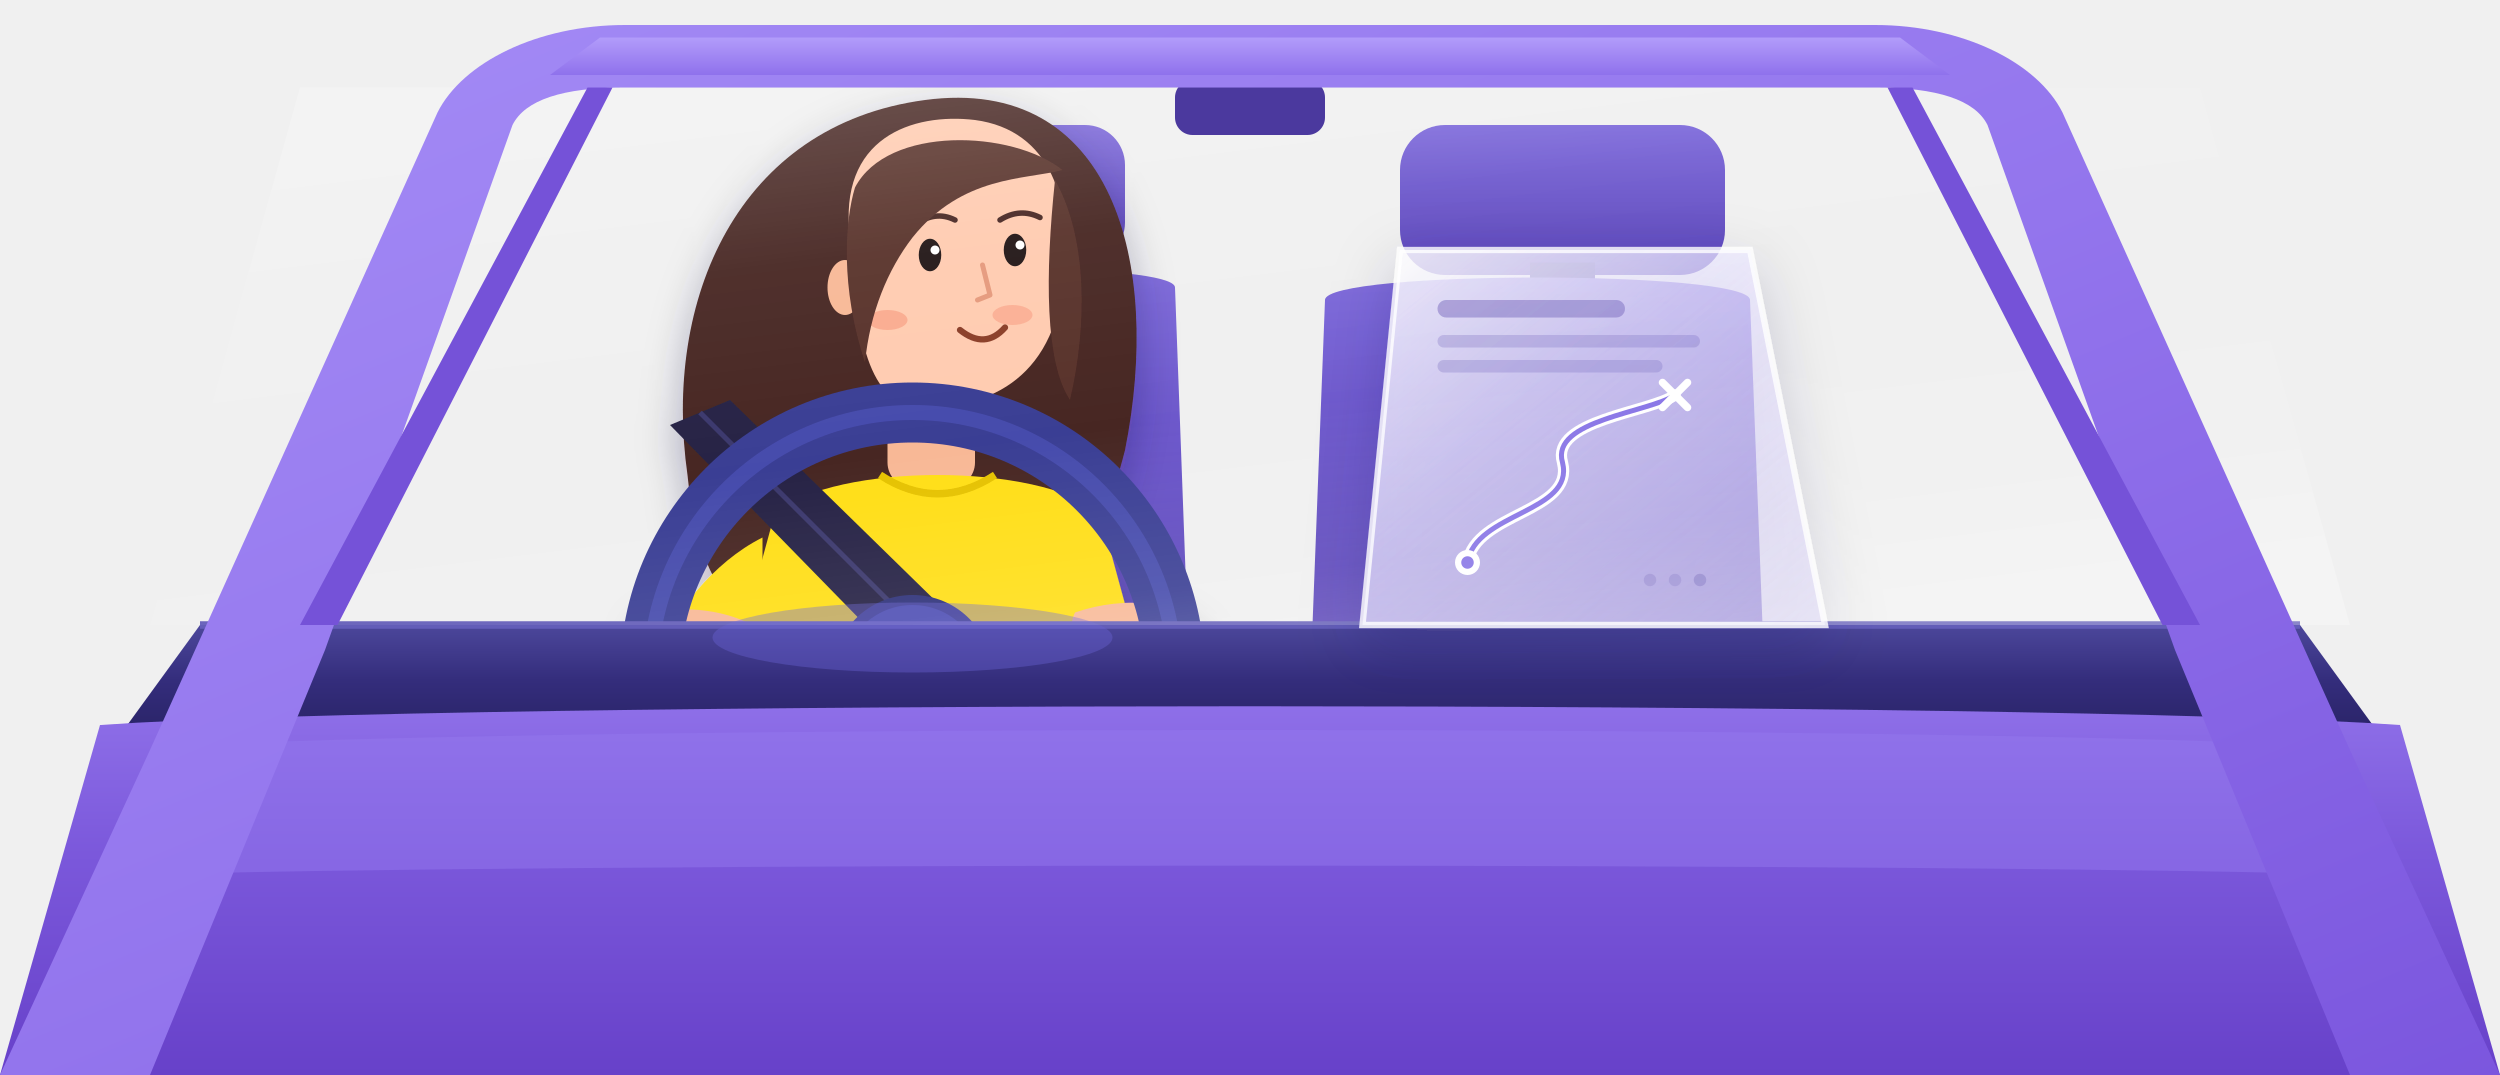
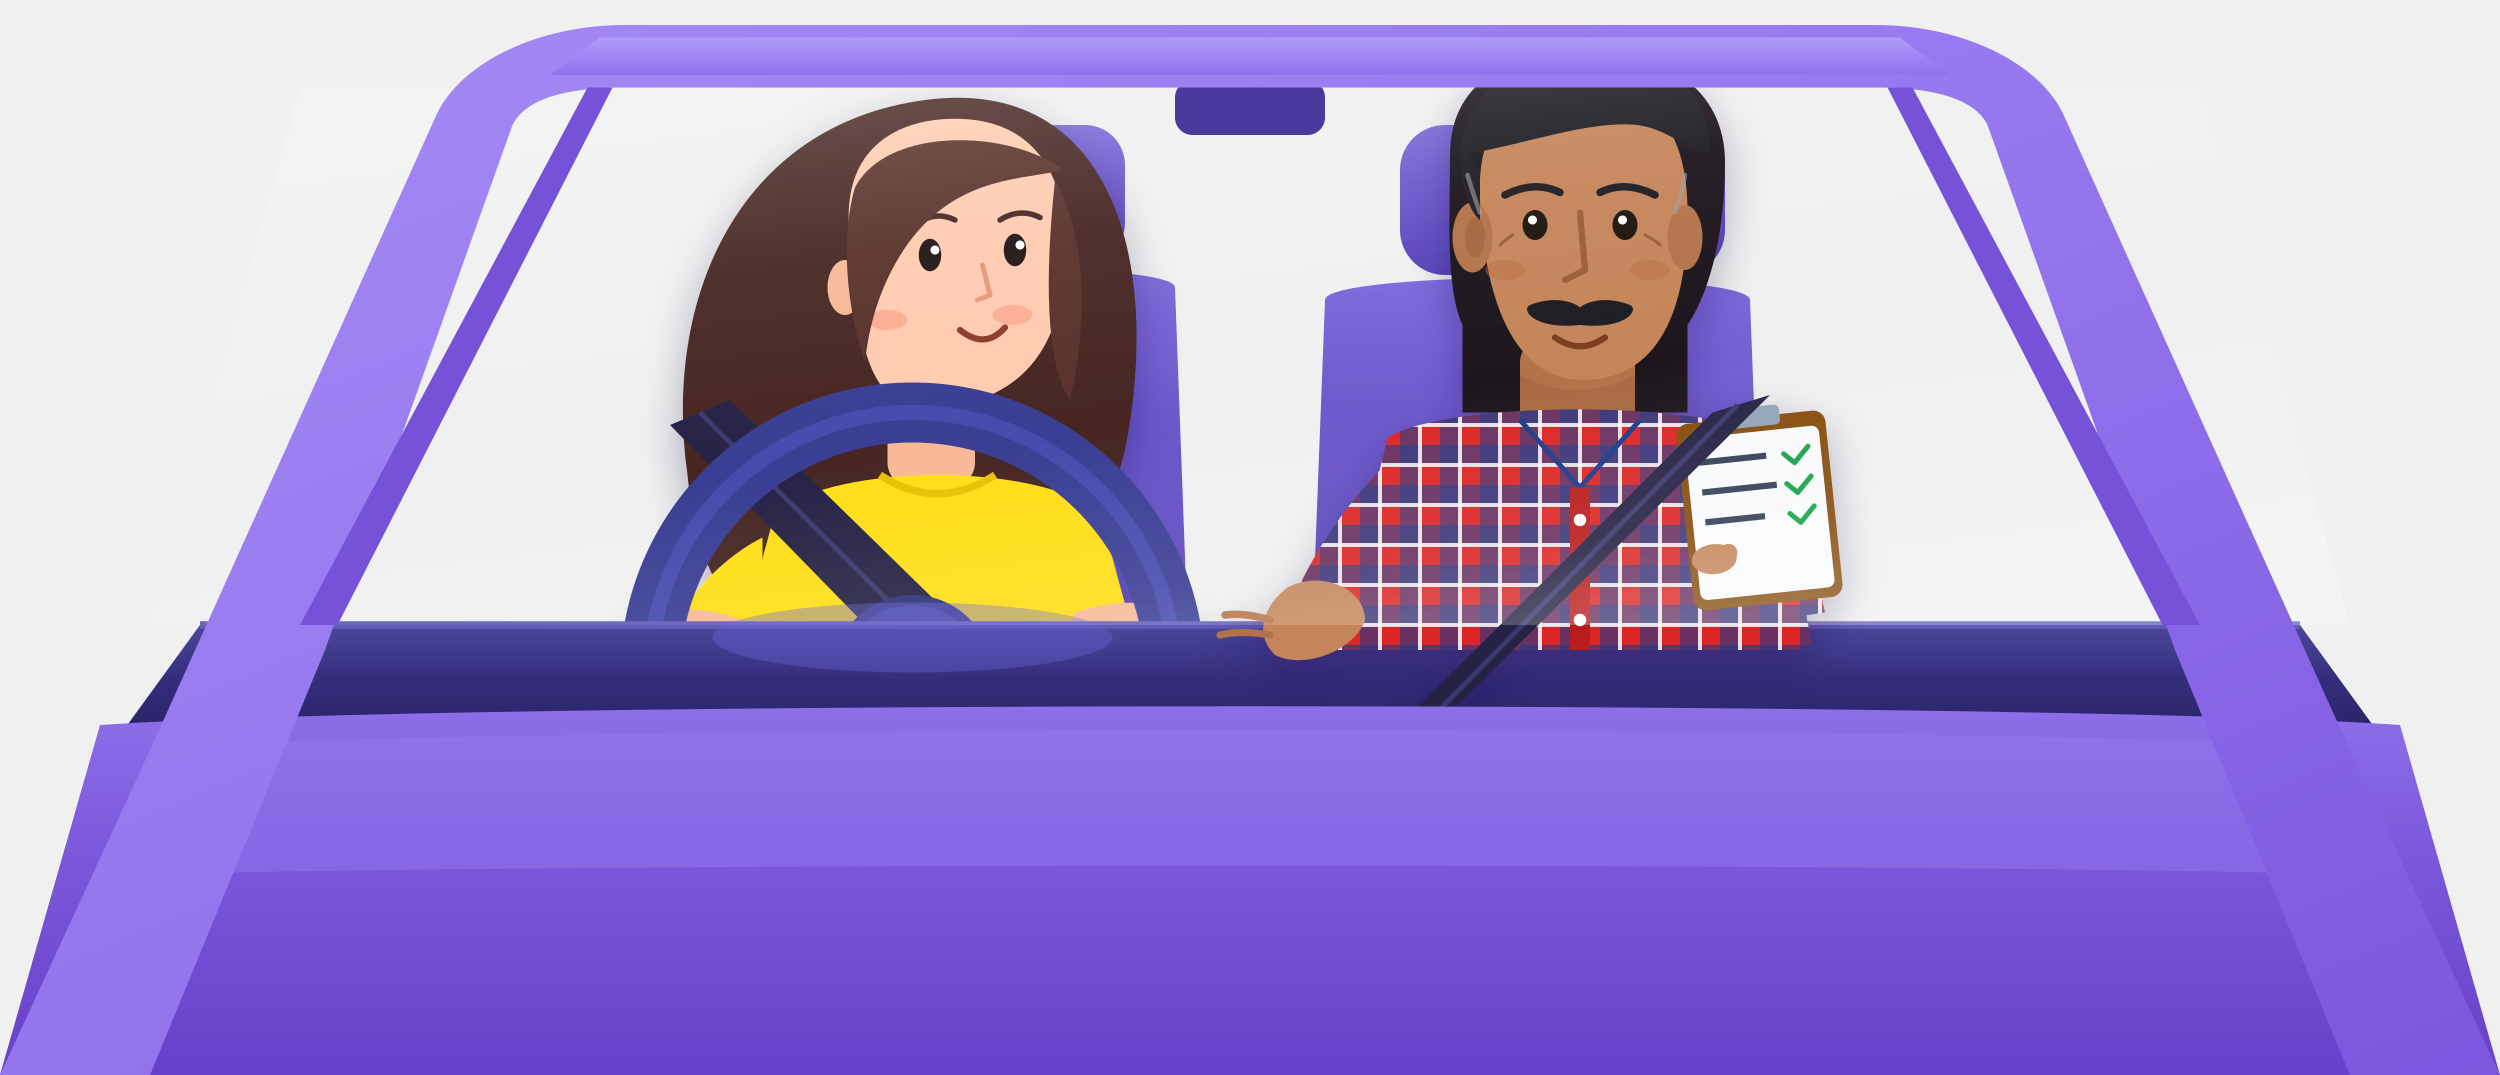
<svg xmlns="http://www.w3.org/2000/svg" viewBox="0 190 1000 430" width="1000" height="430" fill="none">
  <defs>
    <linearGradient id="cockpitPillar" x1="0%" y1="0%" x2="100%" y2="100%">
      <stop offset="0%" stop-color="#A58DF6" />
      <stop offset="50%" stop-color="#9375ED" />
      <stop offset="100%" stop-color="#7B56DE" />
    </linearGradient>
    <linearGradient id="cockpitRoof" x1="0%" y1="0%" x2="0%" y2="100%">
      <stop offset="0%" stop-color="#B29CFA" />
      <stop offset="100%" stop-color="#8F71EC" />
    </linearGradient>
    <linearGradient id="cockpitHood" x1="0%" y1="0%" x2="0%" y2="100%">
      <stop offset="0%" stop-color="#8E6FE8" />
      <stop offset="40%" stop-color="#7B58DB" />
      <stop offset="100%" stop-color="#6741C9" />
    </linearGradient>
    <linearGradient id="cockpitDash" x1="0%" y1="0%" x2="0%" y2="100%">
      <stop offset="0%" stop-color="#4C479B" />
      <stop offset="40%" stop-color="#342D7C" />
      <stop offset="100%" stop-color="#241E5C" />
    </linearGradient>
    <linearGradient id="cockpitSeat" x1="0%" y1="0%" x2="0%" y2="100%">
      <stop offset="0%" stop-color="#7C68DA" />
      <stop offset="100%" stop-color="#5842B8" />
    </linearGradient>
    <linearGradient id="cockpitHudGlass" x1="0%" y1="0%" x2="100%" y2="100%">
      <stop offset="0%" stop-color="#FFFFFF" stop-opacity="0.85" />
      <stop offset="40%" stop-color="#EAE6FF" stop-opacity="0.70" />
      <stop offset="100%" stop-color="#D6CEF8" stop-opacity="0.55" />
    </linearGradient>
    <linearGradient id="cockpitWindshieldSheen" x1="20%" y1="0%" x2="70%" y2="100%">
      <stop offset="0%" stop-color="#FFFFFF" stop-opacity="0.22" />
      <stop offset="30%" stop-color="#FFFFFF" stop-opacity="0.05" />
      <stop offset="60%" stop-color="#FFFFFF" stop-opacity="0" />
      <stop offset="85%" stop-color="#FFFFFF" stop-opacity="0.10" />
      <stop offset="100%" stop-color="#FFFFFF" stop-opacity="0.25" />
    </linearGradient>
    <filter id="cockpitDriverShadow" x="-10%" y="-10%" width="120%" height="120%">
      <feDropShadow dx="0" dy="6" stdDeviation="8" flood-color="#1A1344" flood-opacity="0.3" />
    </filter>
    <filter id="cockpitHudShadow" x="-20%" y="-20%" width="140%" height="140%">
      <feDropShadow dx="0" dy="8" stdDeviation="12" flood-color="#201850" flood-opacity="0.25" />
    </filter>
+     <pattern id="checkShirt" width="16" height="16" patternUnits="userSpaceOnUse">
+       <rect width="16" height="16" fill="#DC2626" />
+       <rect x="0" y="0" width="8" height="16" fill="#1E3A8A" opacity="0.6" />
+       <rect x="0" y="0" width="16" height="8" fill="#1E3A8A" opacity="0.6" />
+       <line x1="8" y1="0" x2="8" y2="16" stroke="#FFFFFF" stroke-width="1.6" opacity="0.85" />
+       <line x1="0" y1="8" x2="16" y2="8" stroke="#FFFFFF" stroke-width="1.6" opacity="0.85" />
+     </pattern>
  </defs>
  <g fill="url(#cockpitSeat)">
    <rect x="365" y="240" width="85" height="55" rx="16" />
    <rect x="395" y="290" width="25" height="20" fill="#4B399E" />
    <path d="M345 305 C345 295 470 295 470 305 L475 440 L340 440 Z" />
  </g>
  <g fill="url(#cockpitSeat)">
    <rect x="560" y="240" width="130" height="60" rx="18" />
    <rect x="612" y="295" width="26" height="20" fill="#4B399E" />
    <path d="M530 310 C530 298 700 298 700 310 L705 440 L525 440 Z" />
  </g>
  <g id="driver-cockpit-girl" filter="url(#cockpitDriverShadow)">
    <path d="M275 380 C265 310 295 240 370 230 C445 220 465 295 450 370 C440 410 420 440 405 440 C370 440 360 410 330 430 C300 450 280 430 275 380 Z" fill="#472621" />
    <rect x="355" y="340" width="35" height="45" rx="10" fill="#F8B896" />
    <ellipse cx="338" cy="305" rx="7" ry="11" fill="#F8B896" />
    <path d="M340 285 C335 245 365 235 390 238 C420 242 430 270 425 305 C420 345 390 355 365 352 C345 350 342 315 340 285 Z" fill="#FFCBB0" />
    <ellipse cx="355" cy="318" rx="8" ry="4" fill="#F79679" opacity="0.6" />
    <ellipse cx="405" cy="316" rx="8" ry="4" fill="#F79679" opacity="0.5" />
    <ellipse cx="372" cy="292" rx="4.5" ry="6.5" fill="#201515" />
    <circle cx="374" cy="290" r="1.8" fill="#FFFFFF" />
    <ellipse cx="406" cy="290" rx="4.5" ry="6.5" fill="#201515" />
    <circle cx="408" cy="288" r="1.8" fill="#FFFFFF" />
    <path d="M366 280 Q 374 274 382 278" stroke="#472621" stroke-width="2.2" stroke-linecap="round" fill="none" />
    <path d="M400 278 Q 408 273 416 277" stroke="#472621" stroke-width="2.2" stroke-linecap="round" fill="none" />
    <path d="M393 296 L 396 308 L 391 310" stroke="#E5997B" stroke-width="2" stroke-linecap="round" stroke-linejoin="round" fill="none" />
    <path d="M384 322 Q 394 330 402 321" stroke="#8A3D28" stroke-width="2.5" stroke-linecap="round" fill="none" />
    <path d="M342 265 C355 240 405 242 425 258 C410 262 385 260 365 285 C355 298 348 315 346 335 C336 305 338 278 342 265 Z" fill="#58312B" />
    <path d="M422 262 C435 285 435 320 428 350 C418 335 418 300 422 262 Z" fill="#58312B" />
    <path d="M310 395 C335 375 415 375 440 395 L 455 450 L 295 450 Z" fill="#FFDE17" />
    <path d="M352 380 Q 375 395 398 380" stroke="#E5C200" stroke-width="3" fill="none" />
    <polygon points="268,360 292,350 425,480 395,490" fill="#252445" />
    <line x1="280" y1="355" x2="410" y2="485" stroke="#3A386D" stroke-width="2" />
    <path d="M305 405 C285 415 270 435 260 455 C265 470 290 460 305 445 Z" fill="#FFDE17" />
    <path d="M260 435 C255 440 256 460 270 472 C285 478 310 470 312 455 C312 440 285 430 260 435 Z" fill="#F8B896" />
    <path d="M265 445 C272 440 285 445 288 455" stroke="#E29775" stroke-width="2" fill="none" />
    <path d="M272 452 C278 448 290 452 294 462" stroke="#E29775" stroke-width="2" fill="none" />
    <path d="M425 415 C440 425 455 440 462 460 C452 470 435 465 420 445 Z" fill="#FFDE17" />
    <path d="M430 435 C425 445 432 468 445 472 C465 476 482 460 480 445 C475 430 450 428 430 435 Z" fill="#F8B896" />
    <path d="M440 448 C446 442 458 446 462 456" stroke="#E29775" stroke-width="2" fill="none" />
    <path d="M448 454 C454 450 465 454 468 464" stroke="#E29775" stroke-width="2" fill="none" />
  </g>
  <g id="cockpit-steering-wheel">
    <circle cx="365" cy="460" r="105" stroke="#3A3E94" stroke-width="24" fill="none" />
    <circle cx="365" cy="460" r="105" stroke="#4F54BD" stroke-width="6" fill="none" opacity="0.6" />
    <circle cx="365" cy="460" r="32" fill="#2E317A" />
    <circle cx="365" cy="460" r="28" fill="#3D429F" />
    <path d="M272 478 L 335 465" stroke="#3A3E94" stroke-width="16" stroke-linecap="round" />
    <path d="M275 478 L 335 465" stroke="#FFDE17" stroke-width="5" stroke-linecap="round" />
    <path d="M458 478 L 395 465" stroke="#3A3E94" stroke-width="16" stroke-linecap="round" />
    <path d="M455 478 L 395 465" stroke="#FFDE17" stroke-width="5" stroke-linecap="round" />
    <path d="M365 492 L 365 565" stroke="#3A3E94" stroke-width="18" stroke-linecap="round" />
  </g>
  <g id="cockpit-dashboard">
    <path d="M80 440 L 920 440 L 960 495 L 40 495 Z" fill="url(#cockpitDash)" />
    <line x1="80" y1="440" x2="920" y2="440" stroke="#635DB8" stroke-width="3" />
    <ellipse cx="365" cy="445" rx="80" ry="14" fill="#6962D4" opacity="0.4" />
  </g>
-   <g id="cockpit-gps-hud" filter="url(#cockpitHudShadow)" transform="translate(545, 290)">
-     <polygon points="15,0 155,0 185,150 0,150" fill="url(#cockpitHudGlass)" />
-     <polygon points="15,0 155,0 185,150 0,150" stroke="#FFFFFF" stroke-width="2.5" stroke-opacity="0.8" fill="none" />
-     <rect x="30" y="20" width="75" height="7" rx="3.5" fill="#887BC7" opacity="0.6" />
-     <rect x="30" y="34" width="105" height="5" rx="2.5" fill="#887BC7" opacity="0.35" />
-     <rect x="30" y="44" width="90" height="5" rx="2.5" fill="#887BC7" opacity="0.35" />
-     <path d="M42 125 C45 105 85 105 80 85 C75 68 115 65 125 58" stroke="#FFFFFF" stroke-width="4.5" stroke-linecap="round" fill="none" />
-     <path d="M42 125 C45 105 85 105 80 85 C75 68 115 65 125 58" stroke="#8874E6" stroke-width="2" stroke-linecap="round" fill="none" />
-     <circle cx="42" cy="125" r="5" fill="#FFFFFF" />
-     <circle cx="42" cy="125" r="2.5" fill="#8874E6" />
-     <g transform="translate(125, 58)">
-       <line x1="-5" y1="-5" x2="5" y2="5" stroke="#FFFFFF" stroke-width="3" stroke-linecap="round" />
-       <line x1="5" y1="-5" x2="-5" y2="5" stroke="#FFFFFF" stroke-width="3" stroke-linecap="round" />
+   <g id="instructor-male" filter="url(#cockpitDriverShadow)">
+     <path d="M580 252 C580 220 608 210 635 212 C665 210 690 225 690 255 C690 280 685 305 675 320 L675 355 L585 355 L585 320 C578 305 580 275 580 252 Z" fill="#1A181C" />
+     <rect x="608" y="325" width="46" height="42" rx="10" fill="#B3734A" />
+     <path d="M608 340 Q 631 352 654 340 L 654 365 L 608 365 Z" fill="#995E39" opacity="0.4" />
+     <path d="M592 270 C590 230 615 225 632 225 C655 225 675 235 675 275 C675 320 660 342 633 342 C608 342 594 315 592 270 Z" fill="#C5855A" />
+     <ellipse cx="589" cy="285" rx="8" ry="14" fill="#B3734A" />
+     <ellipse cx="590" cy="285" rx="4" ry="8" fill="#995E39" opacity="0.6" />
+     <ellipse cx="674" cy="285" rx="7" ry="13" fill="#B3734A" />
+     <path d="M584 252 C585 225 612 210 635 210 C662 210 684 225 684 250 C680 255 670 242 655 240 C635 238 610 248 584 252 Z" fill="#1F1D22" />
+     <path d="M584 248 C584 265 588 275 592 278 L592 258 Z" fill="#1F1D22" />
+     <path d="M587 260 Q 590 270 592 275" stroke="#9E9E9E" stroke-width="1.8" stroke-linecap="round" opacity="0.6" />
+     <path d="M674 260 Q 672 270 670 275" stroke="#9E9E9E" stroke-width="1.8" stroke-linecap="round" opacity="0.6" />
+     <path d="M602 268 Q 614 262 624 267" stroke="#1F1D22" stroke-width="3" stroke-linecap="round" fill="none" />
+     <path d="M640 267 Q 650 262 662 268" stroke="#1F1D22" stroke-width="3" stroke-linecap="round" fill="none" />
+     <ellipse cx="614" cy="280" rx="5" ry="6" fill="#1B130E" />
+     <circle cx="613" cy="278" r="1.8" fill="#FFFFFF" />
+     <path d="M605 284 Q 602 286 600 288" stroke="#995E39" stroke-width="1.2" stroke-linecap="round" />
+     <ellipse cx="650" cy="280" rx="5" ry="6" fill="#1B130E" />
+     <circle cx="649" cy="278" r="1.8" fill="#FFFFFF" />
+     <path d="M658 284 Q 662 286 664 288" stroke="#995E39" stroke-width="1.2" stroke-linecap="round" />
+     <path d="M632 275 L 634 298 L 626 302" stroke="#995E39" stroke-width="2.5" stroke-linecap="round" stroke-linejoin="round" fill="none" />
+     <path d="M612 312 C622 308 630 311 632 313 C634 311 642 308 652 312 C656 314 650 322 632 320 C614 322 608 314 612 312 Z" fill="#1F1D22" />
+     <path d="M622 325 Q 632 332 642 325" stroke="#7A3F1F" stroke-width="2.5" stroke-linecap="round" fill="none" />
+     <ellipse cx="602" cy="298" rx="8" ry="4" fill="#B36A3D" opacity="0.4" />
+     <ellipse cx="660" cy="298" rx="8" ry="4" fill="#B36A3D" opacity="0.4" />
+     <g id="instructor-shirt">
+       <path d="M555 365 C580 350 680 350 710 365 L 725 450 L 535 450 Z" fill="url(#checkShirt)" />
+       <polygon points="610,360 632,385 620,365" fill="#DC2626" />
+       <polygon points="610,360 632,385 620,365" fill="url(#checkShirt)" />
+       <polygon points="654,360 632,385 644,365" fill="#DC2626" />
+       <polygon points="654,360 632,385 644,365" fill="url(#checkShirt)" />
+       <path d="M608 358 L 632 385 L 656 358" stroke="#1E3A8A" stroke-width="2" fill="none" />
+       <line x1="632" y1="385" x2="632" y2="450" stroke="#B91C1C" stroke-width="8" />
+       <circle cx="632" cy="398" r="2.5" fill="#FFFFFF" />
+       <circle cx="632" cy="418" r="2.5" fill="#FFFFFF" />
+       <circle cx="632" cy="438" r="2.5" fill="#FFFFFF" />
+       <path d="M555 375 C540 390 525 410 515 435 C520 445 540 440 550 425 Z" fill="url(#checkShirt)" />
+       <path d="M515 425 C508 430 500 442 510 452 C522 458 542 450 546 438 C546 425 528 418 515 425 Z" fill="#C5855A" />
+       <path d="M508 438 Q 498 435 490 436" stroke="#B3734A" stroke-width="3" stroke-linecap="round" />
+       <path d="M508 444 Q 496 442 488 444" stroke="#B3734A" stroke-width="2.8" stroke-linecap="round" />
+       <path d="M700 375 C715 390 725 410 730 435 L 695 440 Z" fill="url(#checkShirt)" />
+       <g transform="translate(670, 360) rotate(-6)">
+         <rect x="0" y="0" width="60" height="75" rx="5" fill="#854D0E" />
+         <rect x="3" y="6" width="54" height="65" rx="3" fill="#F8FAFC" />
+         <rect x="18" y="-4" width="24" height="8" rx="2" fill="#94A3B8" />
+         <line x1="8" y1="16" x2="35" y2="16" stroke="#334155" stroke-width="2.5" />
+         <path d="M42 16 L 46 20 L 52 14" stroke="#16A34A" stroke-width="2" stroke-linecap="round" stroke-linejoin="round" fill="none" />
+         <line x1="8" y1="28" x2="38" y2="28" stroke="#334155" stroke-width="2.5" />
+         <path d="M42 28 L 46 32 L 52 26" stroke="#16A34A" stroke-width="2" stroke-linecap="round" stroke-linejoin="round" fill="none" />
+         <line x1="8" y1="40" x2="32" y2="40" stroke="#334155" stroke-width="2.5" />
+         <path d="M42 40 L 46 44 L 52 38" stroke="#16A34A" stroke-width="2" stroke-linecap="round" stroke-linejoin="round" fill="none" />
+         <ellipse cx="10" cy="55" rx="9" ry="6" fill="#C5855A" />
+         <circle cx="16" cy="53" r="3.5" fill="#C5855A" />
+       </g>
    </g>
-     <circle cx="115" cy="132" r="2.5" fill="#887BC7" opacity="0.5" />
-     <circle cx="125" cy="132" r="2.5" fill="#887BC7" opacity="0.5" />
-     <circle cx="135" cy="132" r="2.5" fill="#887BC7" opacity="0.8" />
+     <polygon points="685,355 708,348 575,480 550,490" fill="#252445" />
+     <line x1="695" y1="352" x2="565" y2="485" stroke="#3A386D" stroke-width="2" />
  </g>
  <g id="cockpit-outer-frame">
    <polygon points="120,225 880,225 940,440 60,440" fill="url(#cockpitWindshieldSheen)" />
    <rect x="470" y="222" width="60" height="22" rx="7" fill="#4B399E" />
    <rect x="495" y="208" width="10" height="15" fill="#3A2D7C" />
    <path d="M40 480 C180 470 820 470 960 480 L 1000 620 L 0 620 Z" fill="url(#cockpitHood)" />
    <path d="M80 488 C240 480 760 480 920 488 L 945 540 C800 535 200 535 55 540 Z" fill="#9377EE" opacity="0.5" />
    <path d="M0 620 L 60 490 L 175 235 C185 215 215 200 250 200 L 750 200 C785 200 815 215 825 235 L 940 490 L 1000 620 L 940 620 L 870 450 L 795 240 C790 230 775 225 750 225 L 250 225 C225 225 210 230 205 240 L 130 450 L 60 620 Z" fill="url(#cockpitPillar)" />
    <path d="M220 220 L 780 220 L 760 205 L 240 205 Z" fill="url(#cockpitRoof)" />
    <polygon points="120,440 135,440 245,225 235,225" fill="#7552D8" />
    <polygon points="880,440 865,440 755,225 765,225" fill="#7552D8" />
  </g>
</svg>
